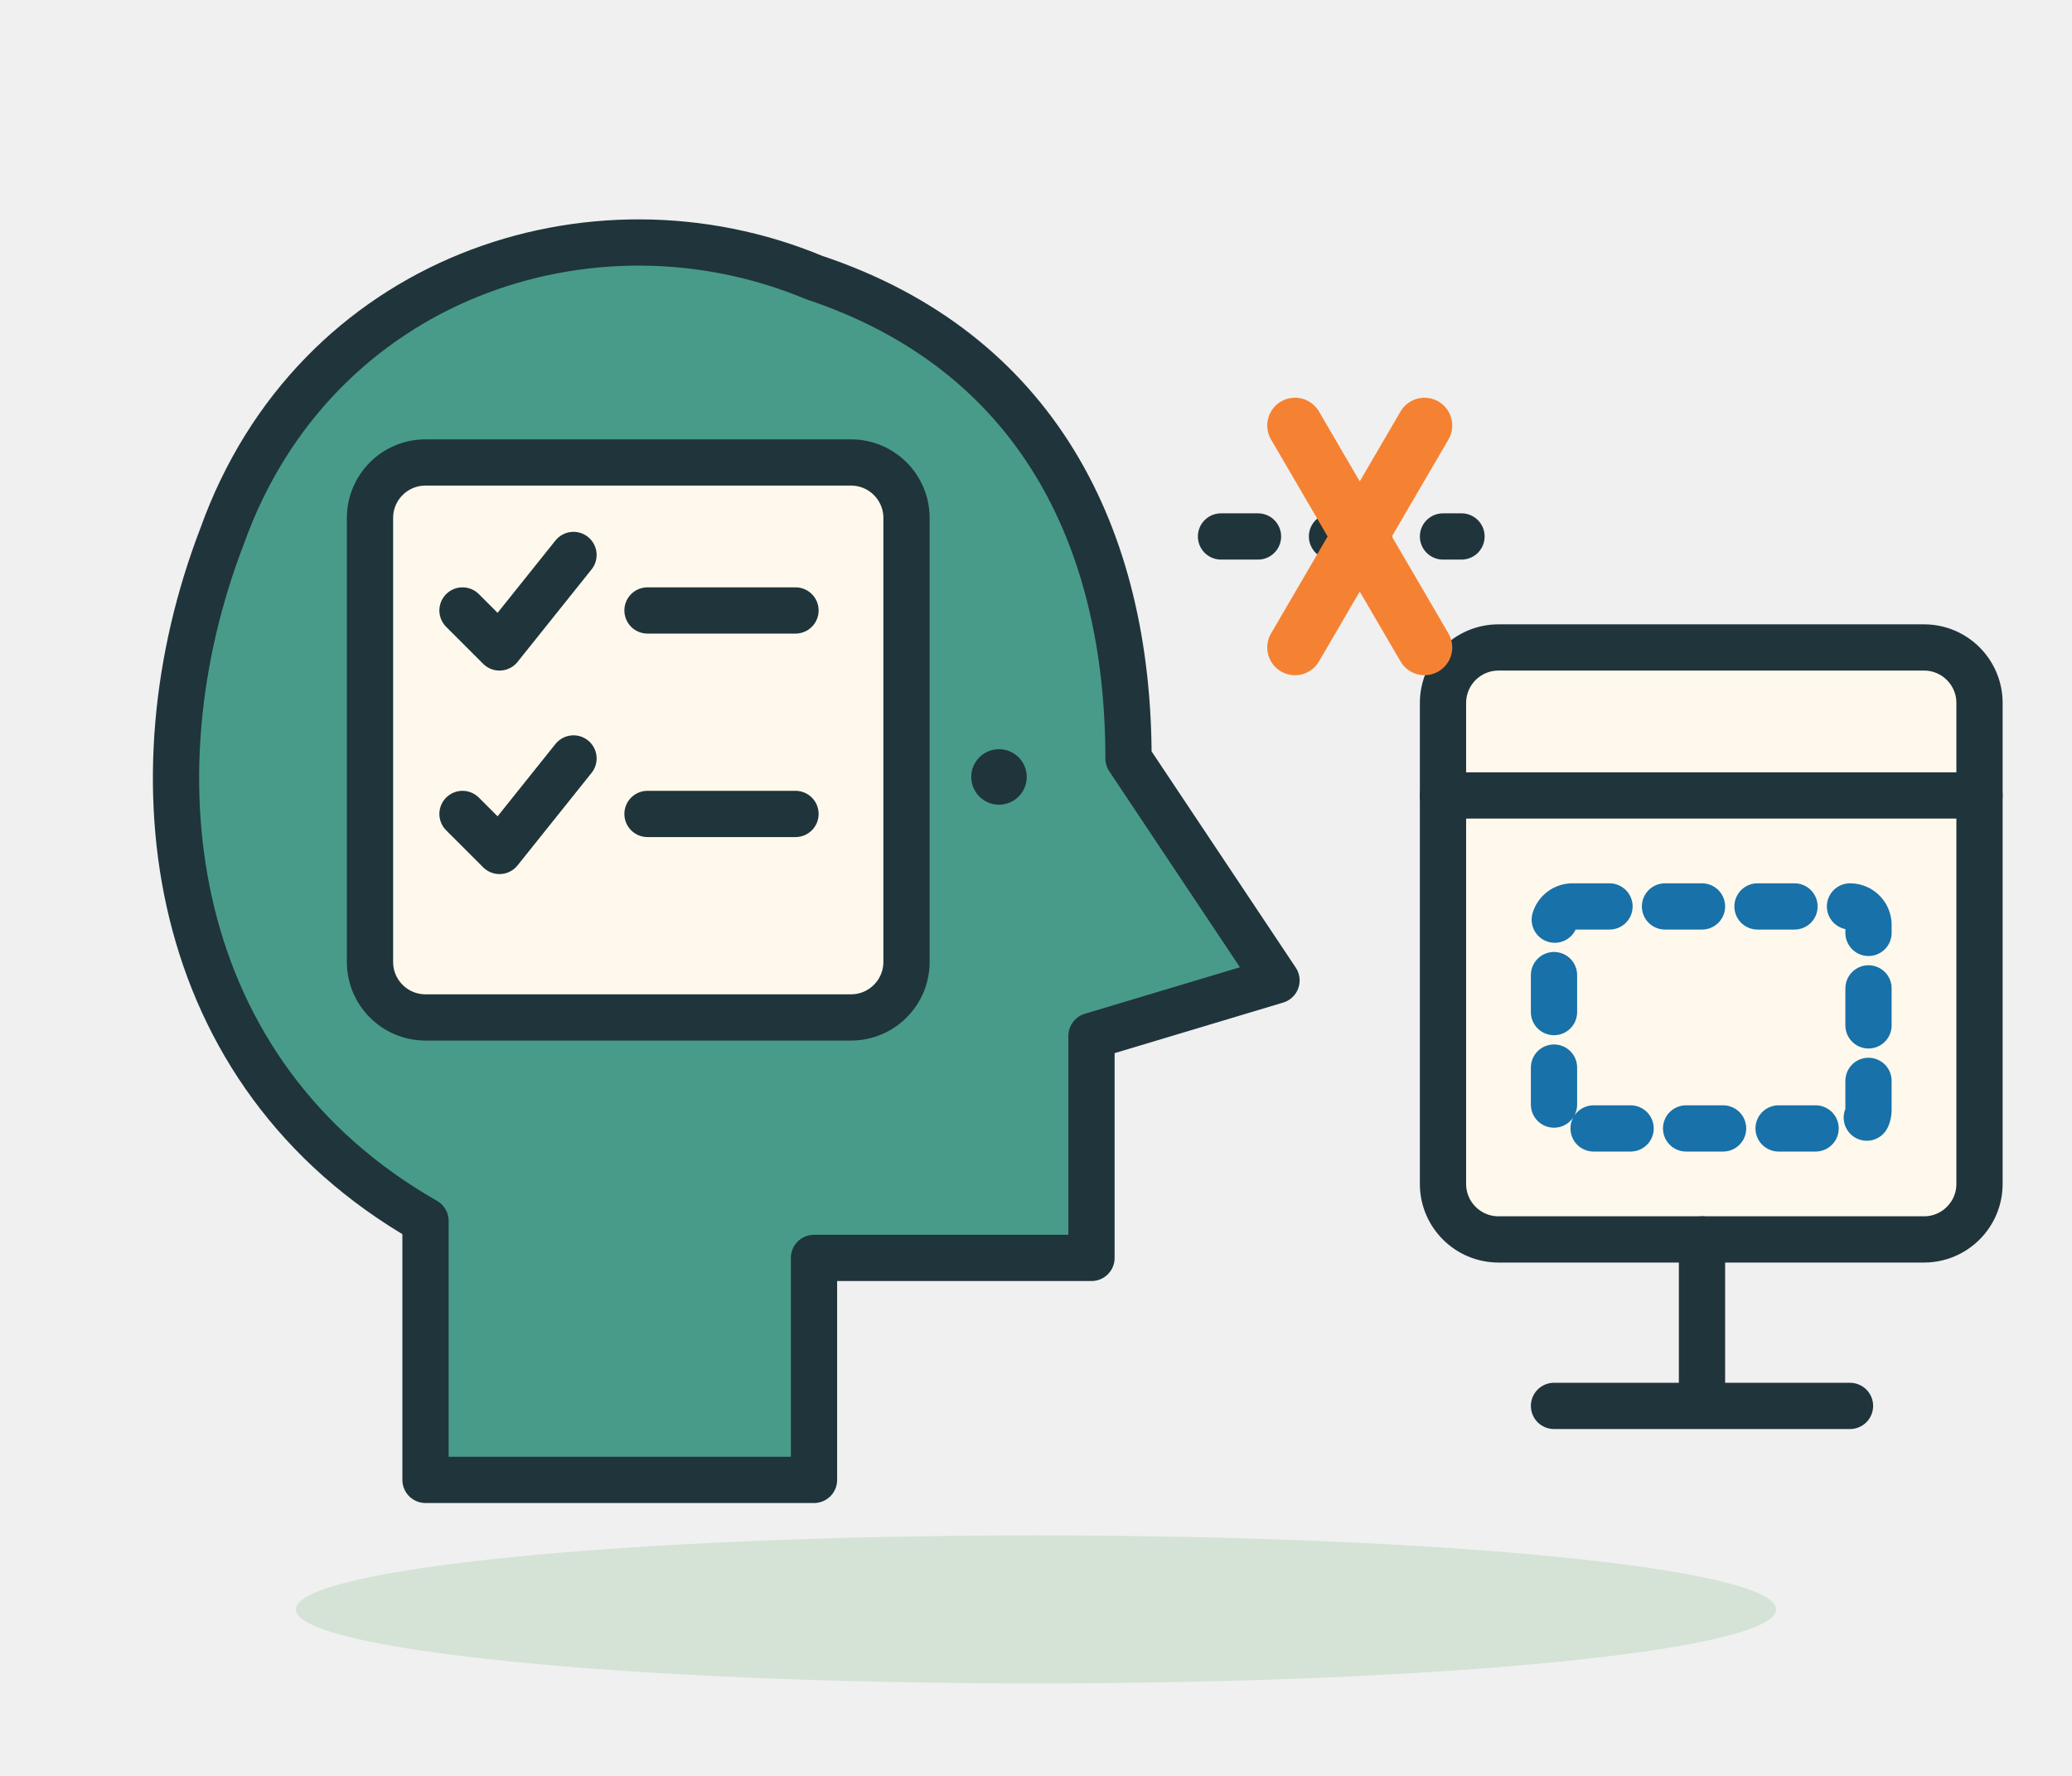
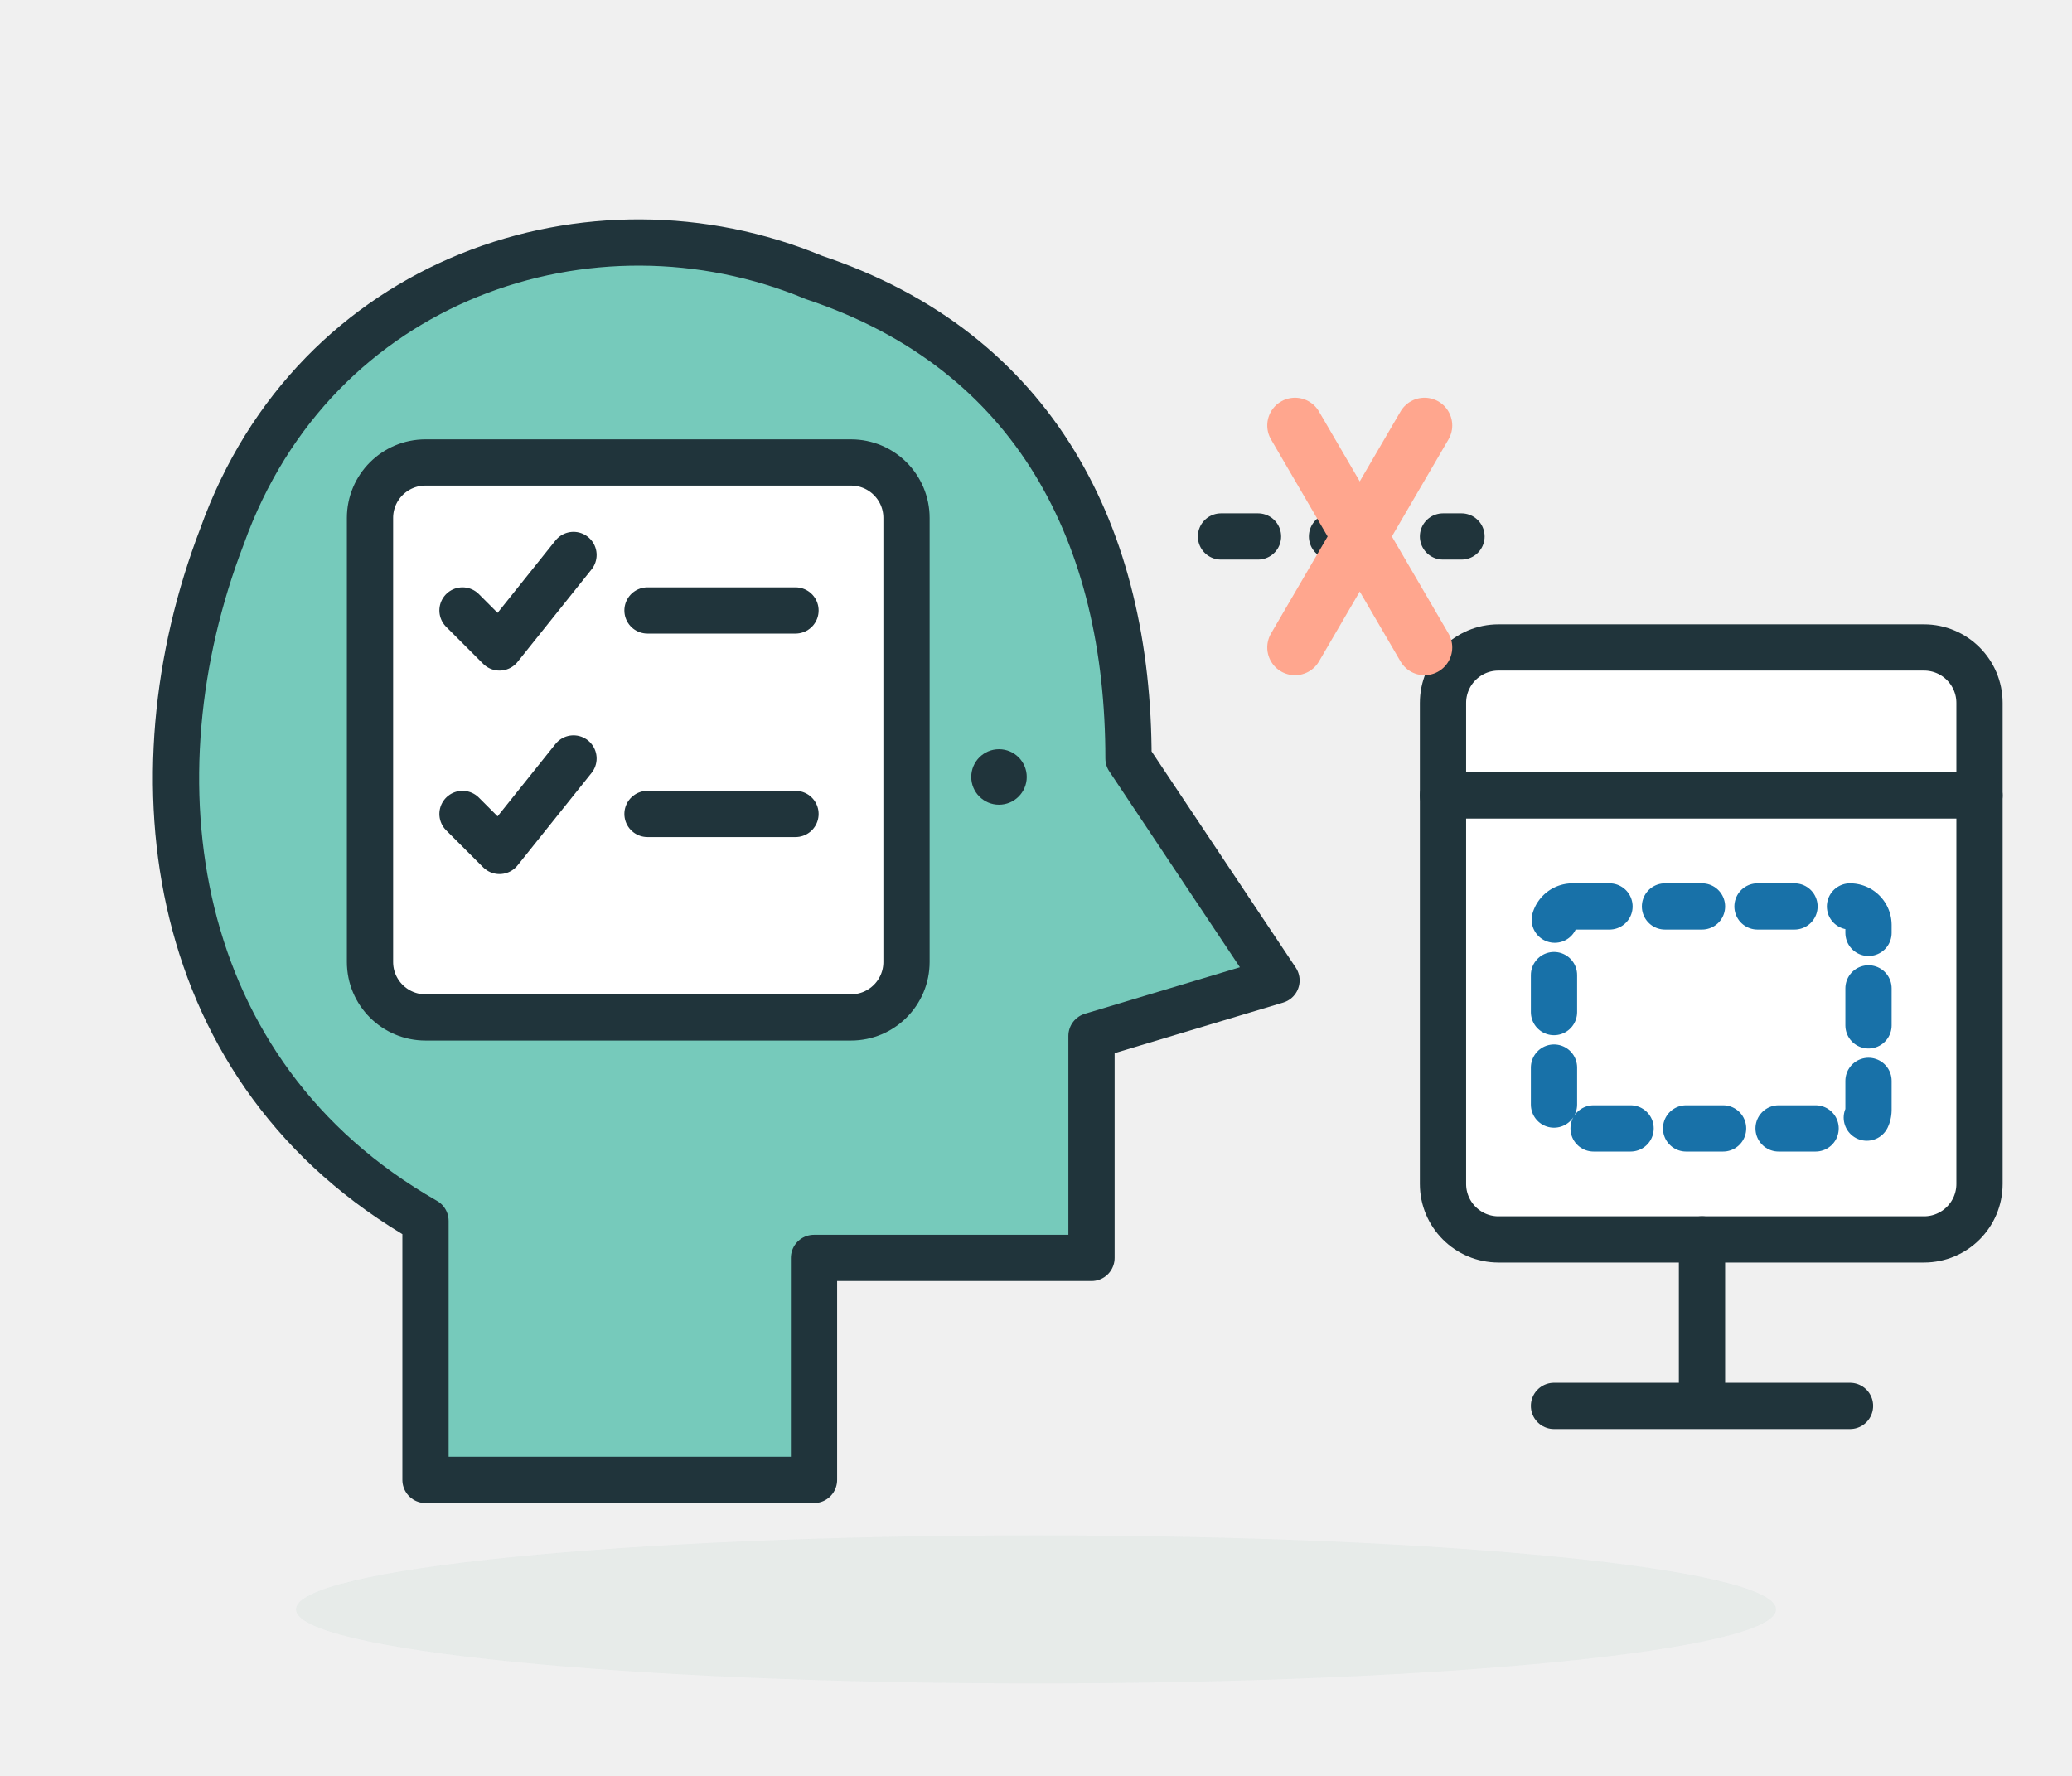
<svg xmlns="http://www.w3.org/2000/svg" viewBox="0 0 112 96" width="112" height="96">
-   <ellipse cx="56" cy="87" rx="40" ry="4" fill="#C7DDC9" opacity=".7" />
+   <ellipse cx="56" cy="87" rx="40" ry="4" fill="#E2E8E6" opacity=".7" />
  <g stroke="#20343B" stroke-width="2.5" stroke-linecap="round" stroke-linejoin="round">
-     <path d="M23 80V66C9 58 7 42 12 29c5-14 20-19 32-14 12 4 17 14 17 26l8 12-10 3v12H44v12Z" fill="#489B89" />
-     <rect x="20" y="25" width="29" height="30" rx="3" fill="#FFF9ED" />
+     <path d="M23 80V66C9 58 7 42 12 29c5-14 20-19 32-14 12 4 17 14 17 26l8 12-10 3v12H44v12Z" fill="#76CABB" />
+     <rect x="20" y="25" width="29" height="30" rx="3" fill="#FFFFFF" />
    <path d="m25 33 2 2 4-5m4 3h8m-18 11 2 2 4-5m4 3h8" fill="none" />
    <circle cx="54" cy="42" r="1.5" fill="#20343B" stroke="none" />
-     <rect x="78" y="35" width="29" height="32" rx="3" fill="#FFF9ED" />
+     <rect x="78" y="35" width="29" height="32" rx="3" fill="#FFFFFF" />
    <path d="M78 43h29m-15 24v9m-8 0h16" fill="none" />
    <rect x="84" y="49" width="17" height="12" rx="1" fill="none" stroke="#1871A8" stroke-dasharray="2 3" />
    <path d="M66 29h13" fill="none" stroke-dasharray="2 4" />
-     <path d="m70 23 7 12m0-12-7 12" fill="none" stroke="#F58232" stroke-width="3" />
+     <path d="m70 23 7 12m0-12-7 12" fill="none" stroke="#FFA68E" stroke-width="3" />
  </g>
</svg>
